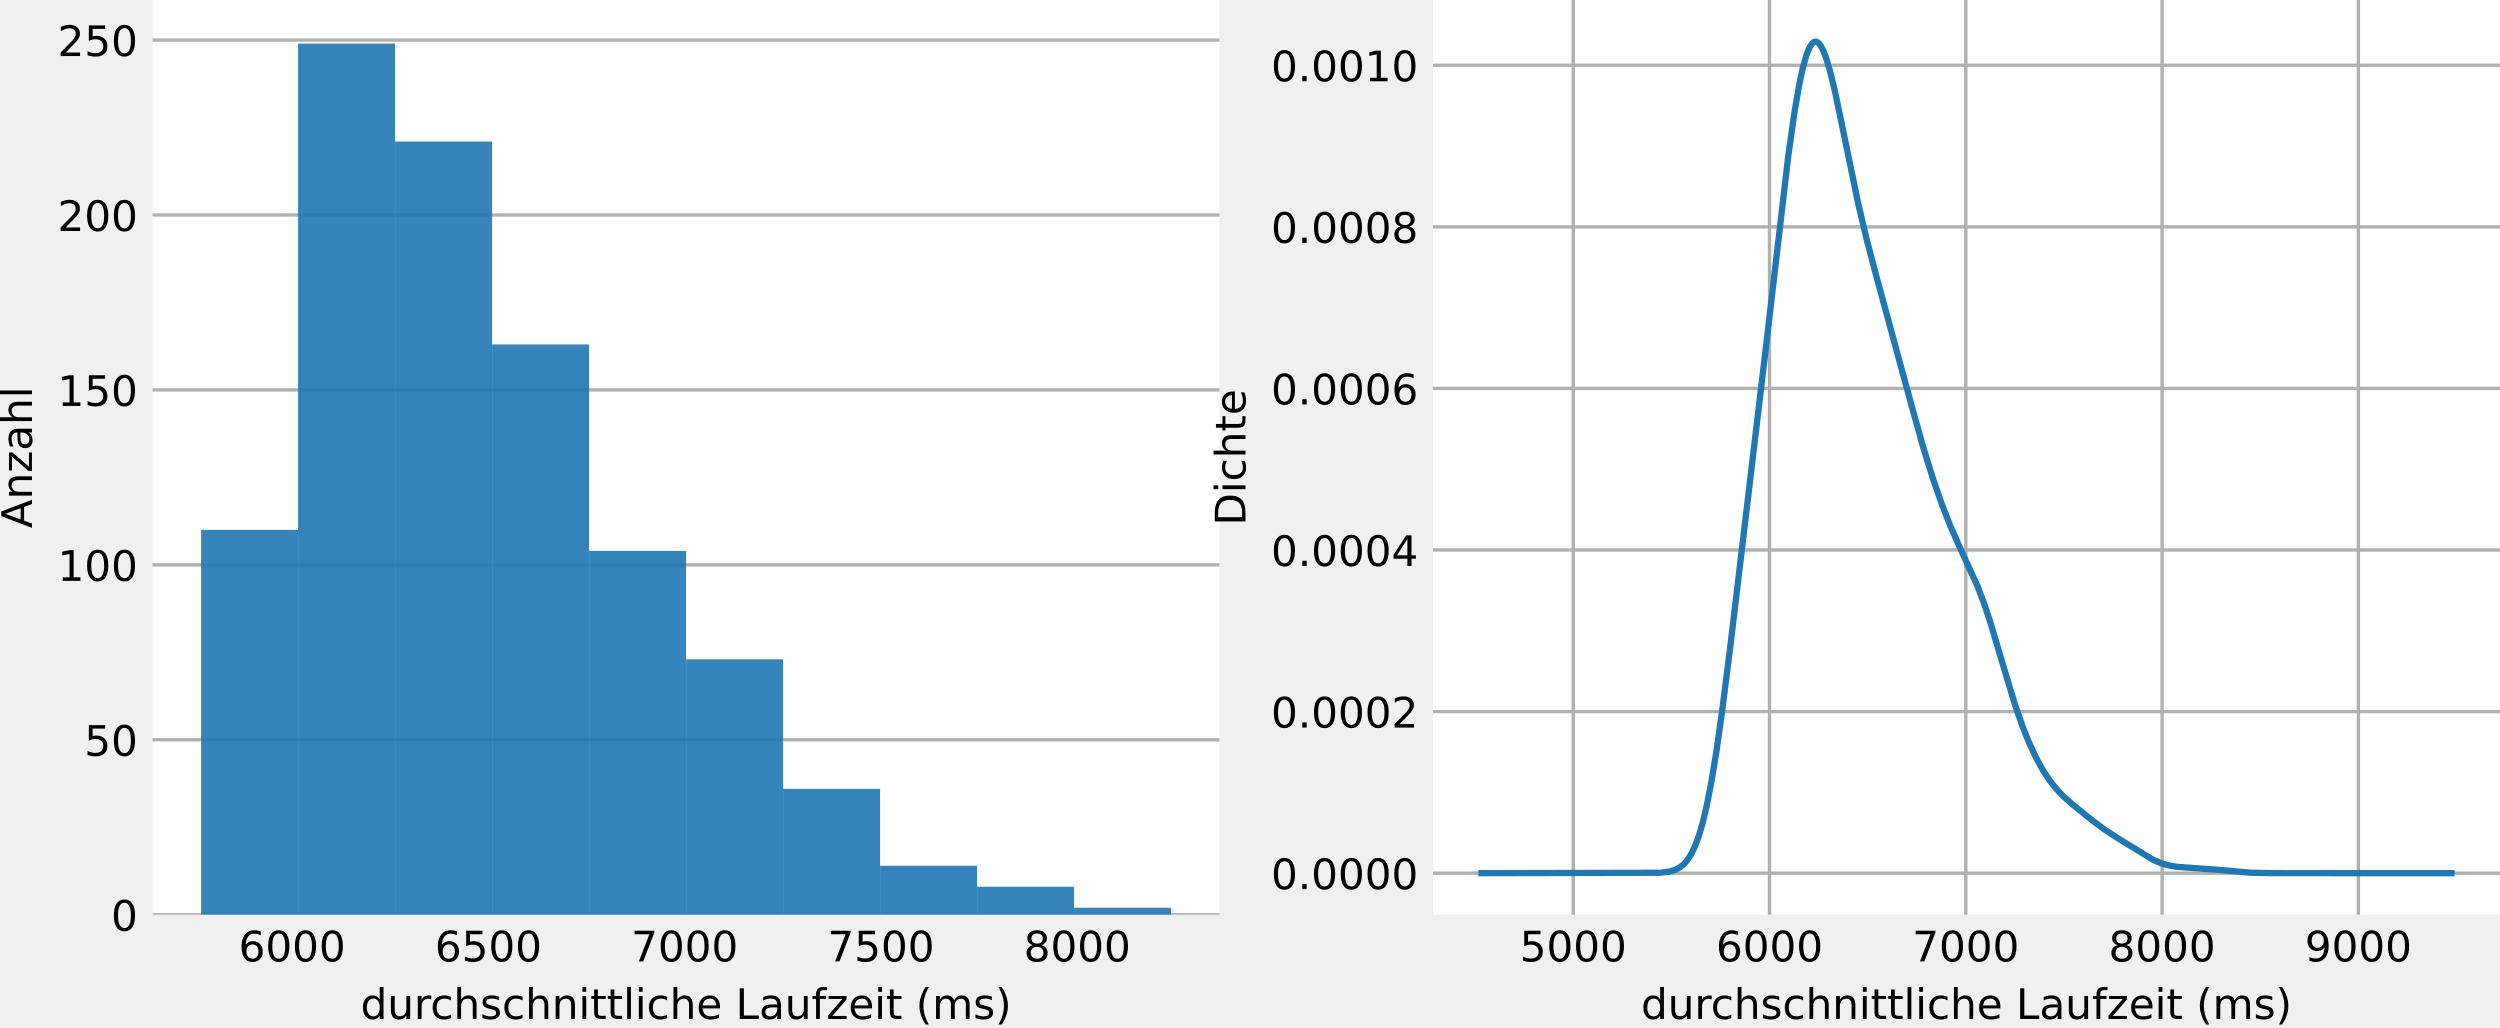
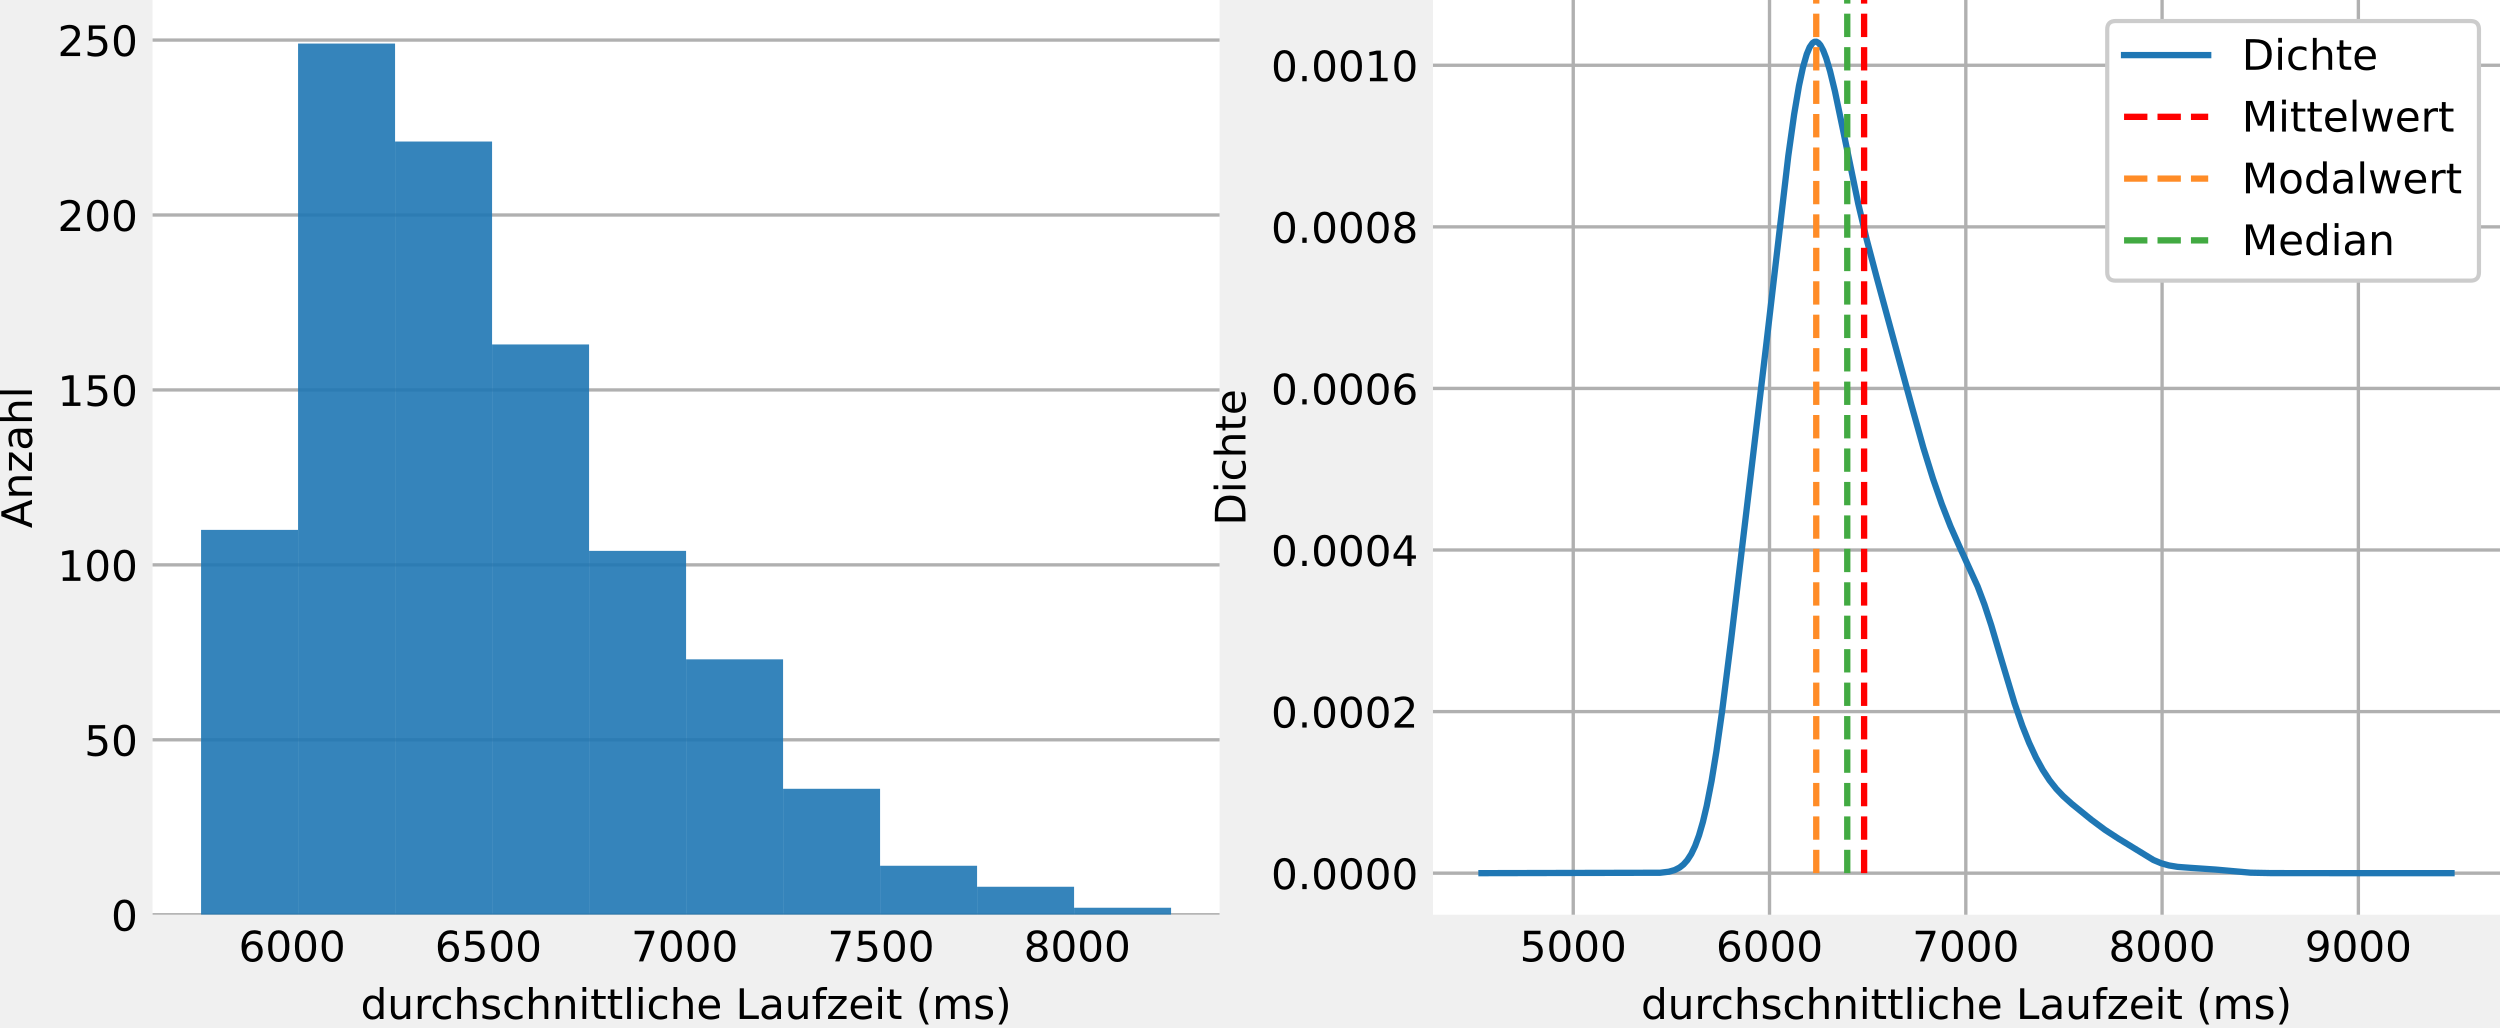
<svg xmlns="http://www.w3.org/2000/svg" xmlns:xlink="http://www.w3.org/1999/xlink" width="594.266pt" height="244.296pt" viewBox="0 0 594.266 244.296" version="1.1">
  <defs>
    <style type="text/css">*{stroke-linejoin: round; stroke-linecap: butt}</style>
  </defs>
  <g id="figure_1">
    <g id="patch_1">
      <path d="M 0 244.296  L 594.266 244.296  L 594.266 0  L 0 0  L 0 244.296  z " style="fill: none" />
    </g>
    <g id="axes_1">
      <g id="patch_2">
        <path d="M 36.266 217.44  L 289.902 217.44  L 289.902 0  L 36.266 0  z " style="fill: #ffffff" />
      </g>
      <g id="matplotlib.axis_1">
        <g id="xtick_1">
          <g id="line2d_1" />
          <g id="text_1">
            <g transform="translate(56.71836 228.5384)scale(0.1 -0.1)">
              <defs>
                <path id="DejaVuSans-36" d="M 2113 2584  Q 1688 2584 1439 2293  Q 1191 2003 1191 1497  Q 1191 994 1439 701  Q 1688 409 2113 409  Q 2538 409 2786 701  Q 3034 994 3034 1497  Q 3034 2003 2786 2293  Q 2538 2584 2113 2584  z M 3366 4563  L 3366 3988  Q 3128 4100 2886 4159  Q 2644 4219 2406 4219  Q 1781 4219 1451 3797  Q 1122 3375 1075 2522  Q 1259 2794 1537 2939  Q 1816 3084 2150 3084  Q 2853 3084 3261 2657  Q 3669 2231 3669 1497  Q 3669 778 3244 343  Q 2819 -91 2113 -91  Q 1303 -91 875 529  Q 447 1150 447 2328  Q 447 3434 972 4092  Q 1497 4750 2381 4750  Q 2619 4750 2861 4703  Q 3103 4656 3366 4563  z " transform="scale(0.015625)" />
                <path id="DejaVuSans-30" d="M 2034 4250  Q 1547 4250 1301 3770  Q 1056 3291 1056 2328  Q 1056 1369 1301 889  Q 1547 409 2034 409  Q 2525 409 2770 889  Q 3016 1369 3016 2328  Q 3016 3291 2770 3770  Q 2525 4250 2034 4250  z M 2034 4750  Q 2819 4750 3233 4129  Q 3647 3509 3647 2328  Q 3647 1150 3233 529  Q 2819 -91 2034 -91  Q 1250 -91 836 529  Q 422 1150 422 2328  Q 422 3509 836 4129  Q 1250 4750 2034 4750  z " transform="scale(0.015625)" />
              </defs>
              <use xlink:href="#DejaVuSans-36" />
              <use xlink:href="#DejaVuSans-30" x="63.623" />
              <use xlink:href="#DejaVuSans-30" x="127.246" />
              <use xlink:href="#DejaVuSans-30" x="190.869" />
            </g>
          </g>
        </g>
        <g id="xtick_2">
          <g id="line2d_2" />
          <g id="text_2">
            <g transform="translate(103.3753 228.5384)scale(0.1 -0.1)">
              <defs>
                <path id="DejaVuSans-35" d="M 691 4666  L 3169 4666  L 3169 4134  L 1269 4134  L 1269 2991  Q 1406 3038 1543 3061  Q 1681 3084 1819 3084  Q 2600 3084 3056 2656  Q 3513 2228 3513 1497  Q 3513 744 3044 326  Q 2575 -91 1722 -91  Q 1428 -91 1123 -41  Q 819 9 494 109  L 494 744  Q 775 591 1075 516  Q 1375 441 1709 441  Q 2250 441 2565 725  Q 2881 1009 2881 1497  Q 2881 1984 2565 2268  Q 2250 2553 1709 2553  Q 1456 2553 1204 2497  Q 953 2441 691 2322  L 691 4666  z " transform="scale(0.015625)" />
              </defs>
              <use xlink:href="#DejaVuSans-36" />
              <use xlink:href="#DejaVuSans-35" x="63.623" />
              <use xlink:href="#DejaVuSans-30" x="127.246" />
              <use xlink:href="#DejaVuSans-30" x="190.869" />
            </g>
          </g>
        </g>
        <g id="xtick_3">
          <g id="line2d_3" />
          <g id="text_3">
            <g transform="translate(150.0322 228.5384)scale(0.1 -0.1)">
              <defs>
                <path id="DejaVuSans-37" d="M 525 4666  L 3525 4666  L 3525 4397  L 1831 0  L 1172 0  L 2766 4134  L 525 4134  L 525 4666  z " transform="scale(0.015625)" />
              </defs>
              <use xlink:href="#DejaVuSans-37" />
              <use xlink:href="#DejaVuSans-30" x="63.623" />
              <use xlink:href="#DejaVuSans-30" x="127.246" />
              <use xlink:href="#DejaVuSans-30" x="190.869" />
            </g>
          </g>
        </g>
        <g id="xtick_4">
          <g id="line2d_4" />
          <g id="text_4">
            <g transform="translate(196.6891 228.5384)scale(0.1 -0.1)">
              <use xlink:href="#DejaVuSans-37" />
              <use xlink:href="#DejaVuSans-35" x="63.623" />
              <use xlink:href="#DejaVuSans-30" x="127.246" />
              <use xlink:href="#DejaVuSans-30" x="190.869" />
            </g>
          </g>
        </g>
        <g id="xtick_5">
          <g id="line2d_5" />
          <g id="text_5">
            <g transform="translate(243.3461 228.5384)scale(0.1 -0.1)">
              <defs>
                <path id="DejaVuSans-38" d="M 2034 2216  Q 1584 2216 1326 1975  Q 1069 1734 1069 1313  Q 1069 891 1326 650  Q 1584 409 2034 409  Q 2484 409 2743 651  Q 3003 894 3003 1313  Q 3003 1734 2745 1975  Q 2488 2216 2034 2216  z M 1403 2484  Q 997 2584 770 2862  Q 544 3141 544 3541  Q 544 4100 942 4425  Q 1341 4750 2034 4750  Q 2731 4750 3128 4425  Q 3525 4100 3525 3541  Q 3525 3141 3298 2862  Q 3072 2584 2669 2484  Q 3125 2378 3379 2068  Q 3634 1759 3634 1313  Q 3634 634 3220 271  Q 2806 -91 2034 -91  Q 1263 -91 848 271  Q 434 634 434 1313  Q 434 1759 690 2068  Q 947 2378 1403 2484  z M 1172 3481  Q 1172 3119 1398 2916  Q 1625 2713 2034 2713  Q 2441 2713 2670 2916  Q 2900 3119 2900 3481  Q 2900 3844 2670 4047  Q 2441 4250 2034 4250  Q 1625 4250 1398 4047  Q 1172 3844 1172 3481  z " transform="scale(0.015625)" />
              </defs>
              <use xlink:href="#DejaVuSans-38" />
              <use xlink:href="#DejaVuSans-30" x="63.623" />
              <use xlink:href="#DejaVuSans-30" x="127.246" />
              <use xlink:href="#DejaVuSans-30" x="190.869" />
            </g>
          </g>
        </g>
        <g id="text_6">
          <g transform="translate(85.72287 242.2166)scale(0.1 -0.1)">
            <defs>
              <path id="DejaVuSans-64" d="M 2906 2969  L 2906 4863  L 3481 4863  L 3481 0  L 2906 0  L 2906 525  Q 2725 213 2448 61  Q 2172 -91 1784 -91  Q 1150 -91 751 415  Q 353 922 353 1747  Q 353 2572 751 3078  Q 1150 3584 1784 3584  Q 2172 3584 2448 3432  Q 2725 3281 2906 2969  z M 947 1747  Q 947 1113 1208 752  Q 1469 391 1925 391  Q 2381 391 2643 752  Q 2906 1113 2906 1747  Q 2906 2381 2643 2742  Q 2381 3103 1925 3103  Q 1469 3103 1208 2742  Q 947 2381 947 1747  z " transform="scale(0.015625)" />
              <path id="DejaVuSans-75" d="M 544 1381  L 544 3500  L 1119 3500  L 1119 1403  Q 1119 906 1312 657  Q 1506 409 1894 409  Q 2359 409 2629 706  Q 2900 1003 2900 1516  L 2900 3500  L 3475 3500  L 3475 0  L 2900 0  L 2900 538  Q 2691 219 2414 64  Q 2138 -91 1772 -91  Q 1169 -91 856 284  Q 544 659 544 1381  z M 1991 3584  L 1991 3584  z " transform="scale(0.015625)" />
              <path id="DejaVuSans-72" d="M 2631 2963  Q 2534 3019 2420 3045  Q 2306 3072 2169 3072  Q 1681 3072 1420 2755  Q 1159 2438 1159 1844  L 1159 0  L 581 0  L 581 3500  L 1159 3500  L 1159 2956  Q 1341 3275 1631 3429  Q 1922 3584 2338 3584  Q 2397 3584 2469 3576  Q 2541 3569 2628 3553  L 2631 2963  z " transform="scale(0.015625)" />
              <path id="DejaVuSans-63" d="M 3122 3366  L 3122 2828  Q 2878 2963 2633 3030  Q 2388 3097 2138 3097  Q 1578 3097 1268 2742  Q 959 2388 959 1747  Q 959 1106 1268 751  Q 1578 397 2138 397  Q 2388 397 2633 464  Q 2878 531 3122 666  L 3122 134  Q 2881 22 2623 -34  Q 2366 -91 2075 -91  Q 1284 -91 818 406  Q 353 903 353 1747  Q 353 2603 823 3093  Q 1294 3584 2113 3584  Q 2378 3584 2631 3529  Q 2884 3475 3122 3366  z " transform="scale(0.015625)" />
              <path id="DejaVuSans-68" d="M 3513 2113  L 3513 0  L 2938 0  L 2938 2094  Q 2938 2591 2744 2837  Q 2550 3084 2163 3084  Q 1697 3084 1428 2787  Q 1159 2491 1159 1978  L 1159 0  L 581 0  L 581 4863  L 1159 4863  L 1159 2956  Q 1366 3272 1645 3428  Q 1925 3584 2291 3584  Q 2894 3584 3203 3211  Q 3513 2838 3513 2113  z " transform="scale(0.015625)" />
              <path id="DejaVuSans-73" d="M 2834 3397  L 2834 2853  Q 2591 2978 2328 3040  Q 2066 3103 1784 3103  Q 1356 3103 1142 2972  Q 928 2841 928 2578  Q 928 2378 1081 2264  Q 1234 2150 1697 2047  L 1894 2003  Q 2506 1872 2764 1633  Q 3022 1394 3022 966  Q 3022 478 2636 193  Q 2250 -91 1575 -91  Q 1294 -91 989 -36  Q 684 19 347 128  L 347 722  Q 666 556 975 473  Q 1284 391 1588 391  Q 1994 391 2212 530  Q 2431 669 2431 922  Q 2431 1156 2273 1281  Q 2116 1406 1581 1522  L 1381 1569  Q 847 1681 609 1914  Q 372 2147 372 2553  Q 372 3047 722 3315  Q 1072 3584 1716 3584  Q 2034 3584 2315 3537  Q 2597 3491 2834 3397  z " transform="scale(0.015625)" />
              <path id="DejaVuSans-6e" d="M 3513 2113  L 3513 0  L 2938 0  L 2938 2094  Q 2938 2591 2744 2837  Q 2550 3084 2163 3084  Q 1697 3084 1428 2787  Q 1159 2491 1159 1978  L 1159 0  L 581 0  L 581 3500  L 1159 3500  L 1159 2956  Q 1366 3272 1645 3428  Q 1925 3584 2291 3584  Q 2894 3584 3203 3211  Q 3513 2838 3513 2113  z " transform="scale(0.015625)" />
              <path id="DejaVuSans-69" d="M 603 3500  L 1178 3500  L 1178 0  L 603 0  L 603 3500  z M 603 4863  L 1178 4863  L 1178 4134  L 603 4134  L 603 4863  z " transform="scale(0.015625)" />
              <path id="DejaVuSans-74" d="M 1172 4494  L 1172 3500  L 2356 3500  L 2356 3053  L 1172 3053  L 1172 1153  Q 1172 725 1289 603  Q 1406 481 1766 481  L 2356 481  L 2356 0  L 1766 0  Q 1100 0 847 248  Q 594 497 594 1153  L 594 3053  L 172 3053  L 172 3500  L 594 3500  L 594 4494  L 1172 4494  z " transform="scale(0.015625)" />
              <path id="DejaVuSans-6c" d="M 603 4863  L 1178 4863  L 1178 0  L 603 0  L 603 4863  z " transform="scale(0.015625)" />
              <path id="DejaVuSans-65" d="M 3597 1894  L 3597 1613  L 953 1613  Q 991 1019 1311 708  Q 1631 397 2203 397  Q 2534 397 2845 478  Q 3156 559 3463 722  L 3463 178  Q 3153 47 2828 -22  Q 2503 -91 2169 -91  Q 1331 -91 842 396  Q 353 884 353 1716  Q 353 2575 817 3079  Q 1281 3584 2069 3584  Q 2775 3584 3186 3129  Q 3597 2675 3597 1894  z M 3022 2063  Q 3016 2534 2758 2815  Q 2500 3097 2075 3097  Q 1594 3097 1305 2825  Q 1016 2553 972 2059  L 3022 2063  z " transform="scale(0.015625)" />
              <path id="DejaVuSans-20" transform="scale(0.015625)" />
              <path id="DejaVuSans-4c" d="M 628 4666  L 1259 4666  L 1259 531  L 3531 531  L 3531 0  L 628 0  L 628 4666  z " transform="scale(0.015625)" />
              <path id="DejaVuSans-61" d="M 2194 1759  Q 1497 1759 1228 1600  Q 959 1441 959 1056  Q 959 750 1161 570  Q 1363 391 1709 391  Q 2188 391 2477 730  Q 2766 1069 2766 1631  L 2766 1759  L 2194 1759  z M 3341 1997  L 3341 0  L 2766 0  L 2766 531  Q 2569 213 2275 61  Q 1981 -91 1556 -91  Q 1019 -91 701 211  Q 384 513 384 1019  Q 384 1609 779 1909  Q 1175 2209 1959 2209  L 2766 2209  L 2766 2266  Q 2766 2663 2505 2880  Q 2244 3097 1772 3097  Q 1472 3097 1187 3025  Q 903 2953 641 2809  L 641 3341  Q 956 3463 1253 3523  Q 1550 3584 1831 3584  Q 2591 3584 2966 3190  Q 3341 2797 3341 1997  z " transform="scale(0.015625)" />
              <path id="DejaVuSans-66" d="M 2375 4863  L 2375 4384  L 1825 4384  Q 1516 4384 1395 4259  Q 1275 4134 1275 3809  L 1275 3500  L 2222 3500  L 2222 3053  L 1275 3053  L 1275 0  L 697 0  L 697 3053  L 147 3053  L 147 3500  L 697 3500  L 697 3744  Q 697 4328 969 4595  Q 1241 4863 1831 4863  L 2375 4863  z " transform="scale(0.015625)" />
              <path id="DejaVuSans-7a" d="M 353 3500  L 3084 3500  L 3084 2975  L 922 459  L 3084 459  L 3084 0  L 275 0  L 275 525  L 2438 3041  L 353 3041  L 353 3500  z " transform="scale(0.015625)" />
              <path id="DejaVuSans-28" d="M 1984 4856  Q 1566 4138 1362 3434  Q 1159 2731 1159 2009  Q 1159 1288 1364 580  Q 1569 -128 1984 -844  L 1484 -844  Q 1016 -109 783 600  Q 550 1309 550 2009  Q 550 2706 781 3412  Q 1013 4119 1484 4856  L 1984 4856  z " transform="scale(0.015625)" />
              <path id="DejaVuSans-6d" d="M 3328 2828  Q 3544 3216 3844 3400  Q 4144 3584 4550 3584  Q 5097 3584 5394 3201  Q 5691 2819 5691 2113  L 5691 0  L 5113 0  L 5113 2094  Q 5113 2597 4934 2840  Q 4756 3084 4391 3084  Q 3944 3084 3684 2787  Q 3425 2491 3425 1978  L 3425 0  L 2847 0  L 2847 2094  Q 2847 2600 2669 2842  Q 2491 3084 2119 3084  Q 1678 3084 1418 2786  Q 1159 2488 1159 1978  L 1159 0  L 581 0  L 581 3500  L 1159 3500  L 1159 2956  Q 1356 3278 1631 3431  Q 1906 3584 2284 3584  Q 2666 3584 2933 3390  Q 3200 3197 3328 2828  z " transform="scale(0.015625)" />
              <path id="DejaVuSans-29" d="M 513 4856  L 1013 4856  Q 1481 4119 1714 3412  Q 1947 2706 1947 2009  Q 1947 1309 1714 600  Q 1481 -109 1013 -844  L 513 -844  Q 928 -128 1133 580  Q 1338 1288 1338 2009  Q 1338 2731 1133 3434  Q 928 4138 513 4856  z " transform="scale(0.015625)" />
            </defs>
            <use xlink:href="#DejaVuSans-64" />
            <use xlink:href="#DejaVuSans-75" x="63.477" />
            <use xlink:href="#DejaVuSans-72" x="126.855" />
            <use xlink:href="#DejaVuSans-63" x="165.719" />
            <use xlink:href="#DejaVuSans-68" x="220.699" />
            <use xlink:href="#DejaVuSans-73" x="284.078" />
            <use xlink:href="#DejaVuSans-63" x="336.178" />
            <use xlink:href="#DejaVuSans-68" x="391.158" />
            <use xlink:href="#DejaVuSans-6e" x="454.537" />
            <use xlink:href="#DejaVuSans-69" x="517.916" />
            <use xlink:href="#DejaVuSans-74" x="545.699" />
            <use xlink:href="#DejaVuSans-74" x="584.908" />
            <use xlink:href="#DejaVuSans-6c" x="624.117" />
            <use xlink:href="#DejaVuSans-69" x="651.9" />
            <use xlink:href="#DejaVuSans-63" x="679.684" />
            <use xlink:href="#DejaVuSans-68" x="734.664" />
            <use xlink:href="#DejaVuSans-65" x="798.043" />
            <use xlink:href="#DejaVuSans-20" x="859.566" />
            <use xlink:href="#DejaVuSans-4c" x="891.354" />
            <use xlink:href="#DejaVuSans-61" x="947.066" />
            <use xlink:href="#DejaVuSans-75" x="1008.346" />
            <use xlink:href="#DejaVuSans-66" x="1071.725" />
            <use xlink:href="#DejaVuSans-7a" x="1106.93" />
            <use xlink:href="#DejaVuSans-65" x="1159.42" />
            <use xlink:href="#DejaVuSans-69" x="1220.943" />
            <use xlink:href="#DejaVuSans-74" x="1248.727" />
            <use xlink:href="#DejaVuSans-20" x="1287.936" />
            <use xlink:href="#DejaVuSans-28" x="1319.723" />
            <use xlink:href="#DejaVuSans-6d" x="1358.736" />
            <use xlink:href="#DejaVuSans-73" x="1456.148" />
            <use xlink:href="#DejaVuSans-29" x="1508.248" />
          </g>
        </g>
      </g>
      <g id="matplotlib.axis_2">
        <g id="ytick_1">
          <g id="line2d_6">
-             <path d="M 36.266 217.44  L 289.902 217.44  " clip-path="url(#p15958dda8f)" style="fill: none; stroke: #b0b0b0; stroke-width: 0.8; stroke-linecap: square" />
+             <path d="M 36.266 217.44  L 289.902 217.44  " clip-path="url(#p0831b4419a)" style="fill: none; stroke: #b0b0b0; stroke-width: 0.8; stroke-linecap: square" />
          </g>
          <g id="line2d_7" />
          <g id="text_7">
            <g transform="translate(26.40312 221.2392)scale(0.1 -0.1)">
              <use xlink:href="#DejaVuSans-30" />
            </g>
          </g>
        </g>
        <g id="ytick_2">
          <g id="line2d_8">
-             <path d="M 36.266 175.857  L 289.902 175.857  " clip-path="url(#p15958dda8f)" style="fill: none; stroke: #b0b0b0; stroke-width: 0.8; stroke-linecap: square" />
+             <path d="M 36.266 175.857  L 289.902 175.857  " clip-path="url(#p0831b4419a)" style="fill: none; stroke: #b0b0b0; stroke-width: 0.8; stroke-linecap: square" />
          </g>
          <g id="line2d_9" />
          <g id="text_8">
            <g transform="translate(20.04062 179.6557)scale(0.1 -0.1)">
              <use xlink:href="#DejaVuSans-35" />
              <use xlink:href="#DejaVuSans-30" x="63.623" />
            </g>
          </g>
        </g>
        <g id="ytick_3">
          <g id="line2d_10">
-             <path d="M 36.266 134.273  L 289.902 134.273  " clip-path="url(#p15958dda8f)" style="fill: none; stroke: #b0b0b0; stroke-width: 0.8; stroke-linecap: square" />
+             <path d="M 36.266 134.273  L 289.902 134.273  " clip-path="url(#p0831b4419a)" style="fill: none; stroke: #b0b0b0; stroke-width: 0.8; stroke-linecap: square" />
          </g>
          <g id="line2d_11" />
          <g id="text_9">
            <g transform="translate(13.67812 138.0723)scale(0.1 -0.1)">
              <defs>
                <path id="DejaVuSans-31" d="M 794 531  L 1825 531  L 1825 4091  L 703 3866  L 703 4441  L 1819 4666  L 2450 4666  L 2450 531  L 3481 531  L 3481 0  L 794 0  L 794 531  z " transform="scale(0.015625)" />
              </defs>
              <use xlink:href="#DejaVuSans-31" />
              <use xlink:href="#DejaVuSans-30" x="63.623" />
              <use xlink:href="#DejaVuSans-30" x="127.246" />
            </g>
          </g>
        </g>
        <g id="ytick_4">
          <g id="line2d_12">
-             <path d="M 36.266 92.69  L 289.902 92.69  " clip-path="url(#p15958dda8f)" style="fill: none; stroke: #b0b0b0; stroke-width: 0.8; stroke-linecap: square" />
+             <path d="M 36.266 92.69  L 289.902 92.69  " clip-path="url(#p0831b4419a)" style="fill: none; stroke: #b0b0b0; stroke-width: 0.8; stroke-linecap: square" />
          </g>
          <g id="line2d_13" />
          <g id="text_10">
            <g transform="translate(13.67812 96.48879)scale(0.1 -0.1)">
              <use xlink:href="#DejaVuSans-31" />
              <use xlink:href="#DejaVuSans-35" x="63.623" />
              <use xlink:href="#DejaVuSans-30" x="127.246" />
            </g>
          </g>
        </g>
        <g id="ytick_5">
          <g id="line2d_14">
-             <path d="M 36.266 51.106  L 289.902 51.106  " clip-path="url(#p15958dda8f)" style="fill: none; stroke: #b0b0b0; stroke-width: 0.8; stroke-linecap: square" />
+             <path d="M 36.266 51.106  L 289.902 51.106  " clip-path="url(#p0831b4419a)" style="fill: none; stroke: #b0b0b0; stroke-width: 0.8; stroke-linecap: square" />
          </g>
          <g id="line2d_15" />
          <g id="text_11">
            <g transform="translate(13.67812 54.90531)scale(0.1 -0.1)">
              <defs>
                <path id="DejaVuSans-32" d="M 1228 531  L 3431 531  L 3431 0  L 469 0  L 469 531  Q 828 903 1448 1529  Q 2069 2156 2228 2338  Q 2531 2678 2651 2914  Q 2772 3150 2772 3378  Q 2772 3750 2511 3984  Q 2250 4219 1831 4219  Q 1534 4219 1204 4116  Q 875 4013 500 3803  L 500 4441  Q 881 4594 1212 4672  Q 1544 4750 1819 4750  Q 2544 4750 2975 4387  Q 3406 4025 3406 3419  Q 3406 3131 3298 2873  Q 3191 2616 2906 2266  Q 2828 2175 2409 1742  Q 1991 1309 1228 531  z " transform="scale(0.015625)" />
              </defs>
              <use xlink:href="#DejaVuSans-32" />
              <use xlink:href="#DejaVuSans-30" x="63.623" />
              <use xlink:href="#DejaVuSans-30" x="127.246" />
            </g>
          </g>
        </g>
        <g id="ytick_6">
          <g id="line2d_16">
-             <path d="M 36.266 9.523  L 289.902 9.523  " clip-path="url(#p15958dda8f)" style="fill: none; stroke: #b0b0b0; stroke-width: 0.8; stroke-linecap: square" />
+             <path d="M 36.266 9.523  L 289.902 9.523  " clip-path="url(#p0831b4419a)" style="fill: none; stroke: #b0b0b0; stroke-width: 0.8; stroke-linecap: square" />
          </g>
          <g id="line2d_17" />
          <g id="text_12">
            <g transform="translate(13.67812 13.32184)scale(0.1 -0.1)">
              <use xlink:href="#DejaVuSans-32" />
              <use xlink:href="#DejaVuSans-35" x="63.623" />
              <use xlink:href="#DejaVuSans-30" x="127.246" />
            </g>
          </g>
        </g>
        <g id="text_13">
          <g transform="translate(7.598438 125.5552)rotate(-90)scale(0.1 -0.1)">
            <defs>
              <path id="DejaVuSans-41" d="M 2188 4044  L 1331 1722  L 3047 1722  L 2188 4044  z M 1831 4666  L 2547 4666  L 4325 0  L 3669 0  L 3244 1197  L 1141 1197  L 716 0  L 50 0  L 1831 4666  z " transform="scale(0.015625)" />
            </defs>
            <use xlink:href="#DejaVuSans-41" />
            <use xlink:href="#DejaVuSans-6e" x="68.408" />
            <use xlink:href="#DejaVuSans-7a" x="131.787" />
            <use xlink:href="#DejaVuSans-61" x="184.277" />
            <use xlink:href="#DejaVuSans-68" x="245.557" />
            <use xlink:href="#DejaVuSans-6c" x="308.936" />
          </g>
        </g>
      </g>
      <g id="patch_3">
-         <path d="M 47.795 217.44  L 70.852 217.44  L 70.852 125.956  L 47.795 125.956  z " clip-path="url(#p15958dda8f)" style="fill: #1f77b4; opacity: 0.9" />
+         <path d="M 47.795 217.44  L 70.852 217.44  L 70.852 125.956  L 47.795 125.956  z " clip-path="url(#p0831b4419a)" style="fill: #1f77b4; opacity: 0.9" />
      </g>
      <g id="patch_4">
-         <path d="M 70.852 217.44  L 93.91 217.44  L 93.91 10.354  L 70.852 10.354  z " clip-path="url(#p15958dda8f)" style="fill: #1f77b4; opacity: 0.9" />
+         <path d="M 70.852 217.44  L 93.91 217.44  L 93.91 10.354  L 70.852 10.354  z " clip-path="url(#p0831b4419a)" style="fill: #1f77b4; opacity: 0.9" />
      </g>
      <g id="patch_5">
-         <path d="M 93.91 217.44  L 116.968 217.44  L 116.968 33.641  L 93.91 33.641  z " clip-path="url(#p15958dda8f)" style="fill: #1f77b4; opacity: 0.9" />
+         <path d="M 93.91 217.44  L 116.968 217.44  L 116.968 33.641  L 93.91 33.641  z " clip-path="url(#p0831b4419a)" style="fill: #1f77b4; opacity: 0.9" />
      </g>
      <g id="patch_6">
-         <path d="M 116.968 217.44  L 140.026 217.44  L 140.026 81.878  L 116.968 81.878  z " clip-path="url(#p15958dda8f)" style="fill: #1f77b4; opacity: 0.9" />
+         <path d="M 116.968 217.44  L 140.026 217.44  L 140.026 81.878  L 116.968 81.878  z " clip-path="url(#p0831b4419a)" style="fill: #1f77b4; opacity: 0.9" />
      </g>
      <g id="patch_7">
-         <path d="M 140.026 217.44  L 163.084 217.44  L 163.084 130.946  L 140.026 130.946  z " clip-path="url(#p15958dda8f)" style="fill: #1f77b4; opacity: 0.9" />
+         <path d="M 140.026 217.44  L 163.084 217.44  L 163.084 130.946  L 140.026 130.946  z " clip-path="url(#p0831b4419a)" style="fill: #1f77b4; opacity: 0.9" />
      </g>
      <g id="patch_8">
-         <path d="M 163.084 217.44  L 186.142 217.44  L 186.142 156.728  L 163.084 156.728  z " clip-path="url(#p15958dda8f)" style="fill: #1f77b4; opacity: 0.9" />
+         <path d="M 163.084 217.44  L 186.142 217.44  L 186.142 156.728  L 163.084 156.728  z " clip-path="url(#p0831b4419a)" style="fill: #1f77b4; opacity: 0.9" />
      </g>
      <g id="patch_9">
-         <path d="M 186.142 217.44  L 209.2 217.44  L 209.2 187.5  L 186.142 187.5  z " clip-path="url(#p15958dda8f)" style="fill: #1f77b4; opacity: 0.9" />
+         <path d="M 186.142 217.44  L 209.2 217.44  L 209.2 187.5  L 186.142 187.5  z " clip-path="url(#p0831b4419a)" style="fill: #1f77b4; opacity: 0.9" />
      </g>
      <g id="patch_10">
-         <path d="M 209.2 217.44  L 232.257 217.44  L 232.257 205.797  L 209.2 205.797  z " clip-path="url(#p15958dda8f)" style="fill: #1f77b4; opacity: 0.9" />
+         <path d="M 209.2 217.44  L 232.257 217.44  L 232.257 205.797  L 209.2 205.797  z " clip-path="url(#p0831b4419a)" style="fill: #1f77b4; opacity: 0.9" />
      </g>
      <g id="patch_11">
-         <path d="M 232.257 217.44  L 255.315 217.44  L 255.315 210.787  L 232.257 210.787  z " clip-path="url(#p15958dda8f)" style="fill: #1f77b4; opacity: 0.9" />
+         <path d="M 232.257 217.44  L 255.315 217.44  L 255.315 210.787  L 232.257 210.787  z " clip-path="url(#p0831b4419a)" style="fill: #1f77b4; opacity: 0.9" />
      </g>
      <g id="patch_12">
-         <path d="M 255.315 217.44  L 278.373 217.44  L 278.373 215.777  L 255.315 215.777  z " clip-path="url(#p15958dda8f)" style="fill: #1f77b4; opacity: 0.9" />
+         <path d="M 255.315 217.44  L 278.373 217.44  L 278.373 215.777  L 255.315 215.777  z " clip-path="url(#p0831b4419a)" style="fill: #1f77b4; opacity: 0.9" />
      </g>
    </g>
    <g id="axes_2">
      <g id="patch_13">
        <path d="M 340.629 217.44  L 594.266 217.44  L 594.266 0  L 340.629 0  z " style="fill: #ffffff" />
      </g>
      <g id="matplotlib.axis_3">
        <g id="xtick_6">
          <g id="line2d_18">
-             <path d="M 373.97 217.44  L 373.97 0  " clip-path="url(#pf4545f07e8)" style="fill: none; stroke: #b0b0b0; stroke-width: 0.8; stroke-linecap: square" />
+             <path d="M 373.97 217.44  L 373.97 0  " clip-path="url(#p91dd4bf1b4)" style="fill: none; stroke: #b0b0b0; stroke-width: 0.8; stroke-linecap: square" />
          </g>
          <g id="line2d_19" />
          <g id="text_14">
            <g transform="translate(361.2453 228.5384)scale(0.1 -0.1)">
              <use xlink:href="#DejaVuSans-35" />
              <use xlink:href="#DejaVuSans-30" x="63.623" />
              <use xlink:href="#DejaVuSans-30" x="127.246" />
              <use xlink:href="#DejaVuSans-30" x="190.869" />
            </g>
          </g>
        </g>
        <g id="xtick_7">
          <g id="line2d_20">
-             <path d="M 420.627 217.44  L 420.627 0  " clip-path="url(#pf4545f07e8)" style="fill: none; stroke: #b0b0b0; stroke-width: 0.8; stroke-linecap: square" />
+             <path d="M 420.627 217.44  L 420.627 0  " clip-path="url(#p91dd4bf1b4)" style="fill: none; stroke: #b0b0b0; stroke-width: 0.8; stroke-linecap: square" />
          </g>
          <g id="line2d_21" />
          <g id="text_15">
            <g transform="translate(407.9022 228.5384)scale(0.1 -0.1)">
              <use xlink:href="#DejaVuSans-36" />
              <use xlink:href="#DejaVuSans-30" x="63.623" />
              <use xlink:href="#DejaVuSans-30" x="127.246" />
              <use xlink:href="#DejaVuSans-30" x="190.869" />
            </g>
          </g>
        </g>
        <g id="xtick_8">
          <g id="line2d_22">
-             <path d="M 467.284 217.44  L 467.284 0  " clip-path="url(#pf4545f07e8)" style="fill: none; stroke: #b0b0b0; stroke-width: 0.8; stroke-linecap: square" />
+             <path d="M 467.284 217.44  L 467.284 0  " clip-path="url(#p91dd4bf1b4)" style="fill: none; stroke: #b0b0b0; stroke-width: 0.8; stroke-linecap: square" />
          </g>
          <g id="line2d_23" />
          <g id="text_16">
            <g transform="translate(454.5591 228.5384)scale(0.1 -0.1)">
              <use xlink:href="#DejaVuSans-37" />
              <use xlink:href="#DejaVuSans-30" x="63.623" />
              <use xlink:href="#DejaVuSans-30" x="127.246" />
              <use xlink:href="#DejaVuSans-30" x="190.869" />
            </g>
          </g>
        </g>
        <g id="xtick_9">
          <g id="line2d_24">
-             <path d="M 513.941 217.44  L 513.941 0  " clip-path="url(#pf4545f07e8)" style="fill: none; stroke: #b0b0b0; stroke-width: 0.8; stroke-linecap: square" />
+             <path d="M 513.941 217.44  L 513.941 0  " clip-path="url(#p91dd4bf1b4)" style="fill: none; stroke: #b0b0b0; stroke-width: 0.8; stroke-linecap: square" />
          </g>
          <g id="line2d_25" />
          <g id="text_17">
            <g transform="translate(501.2161 228.5384)scale(0.1 -0.1)">
              <use xlink:href="#DejaVuSans-38" />
              <use xlink:href="#DejaVuSans-30" x="63.623" />
              <use xlink:href="#DejaVuSans-30" x="127.246" />
              <use xlink:href="#DejaVuSans-30" x="190.869" />
            </g>
          </g>
        </g>
        <g id="xtick_10">
          <g id="line2d_26">
-             <path d="M 560.598 217.44  L 560.598 0  " clip-path="url(#pf4545f07e8)" style="fill: none; stroke: #b0b0b0; stroke-width: 0.8; stroke-linecap: square" />
+             <path d="M 560.598 217.44  L 560.598 0  " clip-path="url(#p91dd4bf1b4)" style="fill: none; stroke: #b0b0b0; stroke-width: 0.8; stroke-linecap: square" />
          </g>
          <g id="line2d_27" />
          <g id="text_18">
            <g transform="translate(547.873 228.5384)scale(0.1 -0.1)">
              <defs>
                <path id="DejaVuSans-39" d="M 703 97  L 703 672  Q 941 559 1184 500  Q 1428 441 1663 441  Q 2288 441 2617 861  Q 2947 1281 2994 2138  Q 2813 1869 2534 1725  Q 2256 1581 1919 1581  Q 1219 1581 811 2004  Q 403 2428 403 3163  Q 403 3881 828 4315  Q 1253 4750 1959 4750  Q 2769 4750 3195 4129  Q 3622 3509 3622 2328  Q 3622 1225 3098 567  Q 2575 -91 1691 -91  Q 1453 -91 1209 -44  Q 966 3 703 97  z M 1959 2075  Q 2384 2075 2632 2365  Q 2881 2656 2881 3163  Q 2881 3666 2632 3958  Q 2384 4250 1959 4250  Q 1534 4250 1286 3958  Q 1038 3666 1038 3163  Q 1038 2656 1286 2365  Q 1534 2075 1959 2075  z " transform="scale(0.015625)" />
              </defs>
              <use xlink:href="#DejaVuSans-39" />
              <use xlink:href="#DejaVuSans-30" x="63.623" />
              <use xlink:href="#DejaVuSans-30" x="127.246" />
              <use xlink:href="#DejaVuSans-30" x="190.869" />
            </g>
          </g>
        </g>
        <g id="text_19">
          <g transform="translate(390.0865 242.2166)scale(0.1 -0.1)">
            <use xlink:href="#DejaVuSans-64" />
            <use xlink:href="#DejaVuSans-75" x="63.477" />
            <use xlink:href="#DejaVuSans-72" x="126.855" />
            <use xlink:href="#DejaVuSans-63" x="165.719" />
            <use xlink:href="#DejaVuSans-68" x="220.699" />
            <use xlink:href="#DejaVuSans-73" x="284.078" />
            <use xlink:href="#DejaVuSans-63" x="336.178" />
            <use xlink:href="#DejaVuSans-68" x="391.158" />
            <use xlink:href="#DejaVuSans-6e" x="454.537" />
            <use xlink:href="#DejaVuSans-69" x="517.916" />
            <use xlink:href="#DejaVuSans-74" x="545.699" />
            <use xlink:href="#DejaVuSans-74" x="584.908" />
            <use xlink:href="#DejaVuSans-6c" x="624.117" />
            <use xlink:href="#DejaVuSans-69" x="651.9" />
            <use xlink:href="#DejaVuSans-63" x="679.684" />
            <use xlink:href="#DejaVuSans-68" x="734.664" />
            <use xlink:href="#DejaVuSans-65" x="798.043" />
            <use xlink:href="#DejaVuSans-20" x="859.566" />
            <use xlink:href="#DejaVuSans-4c" x="891.354" />
            <use xlink:href="#DejaVuSans-61" x="947.066" />
            <use xlink:href="#DejaVuSans-75" x="1008.346" />
            <use xlink:href="#DejaVuSans-66" x="1071.725" />
            <use xlink:href="#DejaVuSans-7a" x="1106.93" />
            <use xlink:href="#DejaVuSans-65" x="1159.42" />
            <use xlink:href="#DejaVuSans-69" x="1220.943" />
            <use xlink:href="#DejaVuSans-74" x="1248.727" />
            <use xlink:href="#DejaVuSans-20" x="1287.936" />
            <use xlink:href="#DejaVuSans-28" x="1319.723" />
            <use xlink:href="#DejaVuSans-6d" x="1358.736" />
            <use xlink:href="#DejaVuSans-73" x="1456.148" />
            <use xlink:href="#DejaVuSans-29" x="1508.248" />
          </g>
        </g>
      </g>
      <g id="matplotlib.axis_4">
        <g id="ytick_7">
          <g id="line2d_28">
-             <path d="M 340.629 207.556  L 594.266 207.556  " clip-path="url(#pf4545f07e8)" style="fill: none; stroke: #b0b0b0; stroke-width: 0.8; stroke-linecap: square" />
+             <path d="M 340.629 207.556  L 594.266 207.556  " clip-path="url(#p91dd4bf1b4)" style="fill: none; stroke: #b0b0b0; stroke-width: 0.8; stroke-linecap: square" />
          </g>
          <g id="line2d_29" />
          <g id="text_20">
            <g transform="translate(302.1386 211.3556)scale(0.1 -0.1)">
              <defs>
                <path id="DejaVuSans-2e" d="M 684 794  L 1344 794  L 1344 0  L 684 0  L 684 794  z " transform="scale(0.015625)" />
              </defs>
              <use xlink:href="#DejaVuSans-30" />
              <use xlink:href="#DejaVuSans-2e" x="63.623" />
              <use xlink:href="#DejaVuSans-30" x="95.41" />
              <use xlink:href="#DejaVuSans-30" x="159.033" />
              <use xlink:href="#DejaVuSans-30" x="222.656" />
              <use xlink:href="#DejaVuSans-30" x="286.279" />
            </g>
          </g>
        </g>
        <g id="ytick_8">
          <g id="line2d_30">
-             <path d="M 340.629 169.149  L 594.266 169.149  " clip-path="url(#pf4545f07e8)" style="fill: none; stroke: #b0b0b0; stroke-width: 0.8; stroke-linecap: square" />
+             <path d="M 340.629 169.149  L 594.266 169.149  " clip-path="url(#p91dd4bf1b4)" style="fill: none; stroke: #b0b0b0; stroke-width: 0.8; stroke-linecap: square" />
          </g>
          <g id="line2d_31" />
          <g id="text_21">
            <g transform="translate(302.1386 172.948)scale(0.1 -0.1)">
              <use xlink:href="#DejaVuSans-30" />
              <use xlink:href="#DejaVuSans-2e" x="63.623" />
              <use xlink:href="#DejaVuSans-30" x="95.41" />
              <use xlink:href="#DejaVuSans-30" x="159.033" />
              <use xlink:href="#DejaVuSans-30" x="222.656" />
              <use xlink:href="#DejaVuSans-32" x="286.279" />
            </g>
          </g>
        </g>
        <g id="ytick_9">
          <g id="line2d_32">
-             <path d="M 340.629 130.741  L 594.266 130.741  " clip-path="url(#pf4545f07e8)" style="fill: none; stroke: #b0b0b0; stroke-width: 0.8; stroke-linecap: square" />
+             <path d="M 340.629 130.741  L 594.266 130.741  " clip-path="url(#p91dd4bf1b4)" style="fill: none; stroke: #b0b0b0; stroke-width: 0.8; stroke-linecap: square" />
          </g>
          <g id="line2d_33" />
          <g id="text_22">
            <g transform="translate(302.1386 134.5404)scale(0.1 -0.1)">
              <defs>
                <path id="DejaVuSans-34" d="M 2419 4116  L 825 1625  L 2419 1625  L 2419 4116  z M 2253 4666  L 3047 4666  L 3047 1625  L 3713 1625  L 3713 1100  L 3047 1100  L 3047 0  L 2419 0  L 2419 1100  L 313 1100  L 313 1709  L 2253 4666  z " transform="scale(0.015625)" />
              </defs>
              <use xlink:href="#DejaVuSans-30" />
              <use xlink:href="#DejaVuSans-2e" x="63.623" />
              <use xlink:href="#DejaVuSans-30" x="95.41" />
              <use xlink:href="#DejaVuSans-30" x="159.033" />
              <use xlink:href="#DejaVuSans-30" x="222.656" />
              <use xlink:href="#DejaVuSans-34" x="286.279" />
            </g>
          </g>
        </g>
        <g id="ytick_10">
          <g id="line2d_34">
-             <path d="M 340.629 92.334  L 594.266 92.334  " clip-path="url(#pf4545f07e8)" style="fill: none; stroke: #b0b0b0; stroke-width: 0.8; stroke-linecap: square" />
+             <path d="M 340.629 92.334  L 594.266 92.334  " clip-path="url(#p91dd4bf1b4)" style="fill: none; stroke: #b0b0b0; stroke-width: 0.8; stroke-linecap: square" />
          </g>
          <g id="line2d_35" />
          <g id="text_23">
            <g transform="translate(302.1386 96.1328)scale(0.1 -0.1)">
              <use xlink:href="#DejaVuSans-30" />
              <use xlink:href="#DejaVuSans-2e" x="63.623" />
              <use xlink:href="#DejaVuSans-30" x="95.41" />
              <use xlink:href="#DejaVuSans-30" x="159.033" />
              <use xlink:href="#DejaVuSans-30" x="222.656" />
              <use xlink:href="#DejaVuSans-36" x="286.279" />
            </g>
          </g>
        </g>
        <g id="ytick_11">
          <g id="line2d_36">
-             <path d="M 340.629 53.926  L 594.266 53.926  " clip-path="url(#pf4545f07e8)" style="fill: none; stroke: #b0b0b0; stroke-width: 0.8; stroke-linecap: square" />
+             <path d="M 340.629 53.926  L 594.266 53.926  " clip-path="url(#p91dd4bf1b4)" style="fill: none; stroke: #b0b0b0; stroke-width: 0.8; stroke-linecap: square" />
          </g>
          <g id="line2d_37" />
          <g id="text_24">
            <g transform="translate(302.1386 57.7252)scale(0.1 -0.1)">
              <use xlink:href="#DejaVuSans-30" />
              <use xlink:href="#DejaVuSans-2e" x="63.623" />
              <use xlink:href="#DejaVuSans-30" x="95.41" />
              <use xlink:href="#DejaVuSans-30" x="159.033" />
              <use xlink:href="#DejaVuSans-30" x="222.656" />
              <use xlink:href="#DejaVuSans-38" x="286.279" />
            </g>
          </g>
        </g>
        <g id="ytick_12">
          <g id="line2d_38">
-             <path d="M 340.629 15.518  L 594.266 15.518  " clip-path="url(#pf4545f07e8)" style="fill: none; stroke: #b0b0b0; stroke-width: 0.8; stroke-linecap: square" />
+             <path d="M 340.629 15.518  L 594.266 15.518  " clip-path="url(#p91dd4bf1b4)" style="fill: none; stroke: #b0b0b0; stroke-width: 0.8; stroke-linecap: square" />
          </g>
          <g id="line2d_39" />
          <g id="text_25">
            <g transform="translate(302.1386 19.31761)scale(0.1 -0.1)">
              <use xlink:href="#DejaVuSans-30" />
              <use xlink:href="#DejaVuSans-2e" x="63.623" />
              <use xlink:href="#DejaVuSans-30" x="95.41" />
              <use xlink:href="#DejaVuSans-30" x="159.033" />
              <use xlink:href="#DejaVuSans-31" x="222.656" />
              <use xlink:href="#DejaVuSans-30" x="286.279" />
            </g>
          </g>
        </g>
        <g id="text_26">
          <g transform="translate(296.0589 124.9137)rotate(-90)scale(0.1 -0.1)">
            <defs>
              <path id="DejaVuSans-44" d="M 1259 4147  L 1259 519  L 2022 519  Q 2988 519 3436 956  Q 3884 1394 3884 2338  Q 3884 3275 3436 3711  Q 2988 4147 2022 4147  L 1259 4147  z M 628 4666  L 1925 4666  Q 3281 4666 3915 4102  Q 4550 3538 4550 2338  Q 4550 1131 3912 565  Q 3275 0 1925 0  L 628 0  L 628 4666  z " transform="scale(0.015625)" />
            </defs>
            <use xlink:href="#DejaVuSans-44" />
            <use xlink:href="#DejaVuSans-69" x="77.002" />
            <use xlink:href="#DejaVuSans-63" x="104.785" />
            <use xlink:href="#DejaVuSans-68" x="159.766" />
            <use xlink:href="#DejaVuSans-74" x="223.145" />
            <use xlink:href="#DejaVuSans-65" x="262.354" />
          </g>
        </g>
      </g>
      <g id="line2d_40">
-         <path d="M 352.158 207.556  L 394.627 207.458  L 396.704 207.209  L 398.089 206.814  L 399.243 206.225  L 400.167 205.498  L 401.09 204.46  L 402.013 203.024  L 402.936 201.096  L 403.859 198.584  L 404.783 195.409  L 405.706 191.51  L 406.86 185.585  L 408.014 178.524  L 409.399 168.747  L 411.476 152.24  L 419.785 82.463  L 425.094 37.012  L 426.479 27.174  L 427.633 20.39  L 428.556 16.078  L 429.479 12.864  L 430.172 11.211  L 430.864 10.219  L 431.326 9.923  L 431.787 9.915  L 432.249 10.186  L 432.711 10.725  L 433.403 12.01  L 434.095 13.816  L 435.019 16.923  L 436.173 21.687  L 438.019 30.518  L 441.712 48.411  L 443.789 57.192  L 446.098 65.925  L 454.407 96.472  L 457.176 106.373  L 459.485 113.804  L 461.562 119.786  L 463.639 125.099  L 465.716 129.799  L 470.102 139.417  L 471.717 143.707  L 473.333 148.625  L 475.872 157.208  L 478.873 167.178  L 480.719 172.527  L 482.335 176.575  L 483.95 180.053  L 485.566 183.004  L 487.182 185.475  L 488.797 187.521  L 490.413 189.225  L 492.49 191.092  L 497.106 194.836  L 500.338 197.24  L 503.569 199.341  L 511.878 204.425  L 513.725 205.197  L 515.571 205.721  L 517.648 206.062  L 520.649 206.287  L 526.65 206.699  L 534.959 207.442  L 540.037 207.546  L 562.195 207.556  L 582.737 207.556  L 582.737 207.556  " clip-path="url(#pf4545f07e8)" style="fill: none; stroke: #1f77b4; stroke-width: 1.5; stroke-linecap: square" />
+         <path d="M 352.158 207.556  L 394.627 207.458  L 396.704 207.209  L 398.089 206.814  L 399.243 206.225  L 400.167 205.498  L 401.09 204.46  L 402.013 203.024  L 402.936 201.096  L 403.859 198.584  L 404.783 195.409  L 405.706 191.51  L 406.86 185.585  L 408.014 178.524  L 409.399 168.747  L 411.476 152.24  L 419.785 82.463  L 425.094 37.012  L 426.479 27.174  L 427.633 20.39  L 428.556 16.078  L 429.479 12.864  L 430.172 11.211  L 430.864 10.219  L 431.326 9.923  L 431.787 9.915  L 432.249 10.186  L 432.711 10.725  L 433.403 12.01  L 434.095 13.816  L 435.019 16.923  L 436.173 21.687  L 438.019 30.518  L 441.712 48.411  L 443.789 57.192  L 446.098 65.925  L 454.407 96.472  L 457.176 106.373  L 459.485 113.804  L 461.562 119.786  L 463.639 125.099  L 465.716 129.799  L 470.102 139.417  L 471.717 143.707  L 473.333 148.625  L 475.872 157.208  L 478.873 167.178  L 480.719 172.527  L 482.335 176.575  L 483.95 180.053  L 485.566 183.004  L 487.182 185.475  L 488.797 187.521  L 490.413 189.225  L 492.49 191.092  L 497.106 194.836  L 500.338 197.24  L 503.569 199.341  L 511.878 204.425  L 513.725 205.197  L 515.571 205.721  L 517.648 206.062  L 520.649 206.287  L 526.65 206.699  L 534.959 207.442  L 540.037 207.546  L 562.195 207.556  L 582.737 207.556  L 582.737 207.556  " clip-path="url(#p91dd4bf1b4)" style="fill: none; stroke: #1f77b4; stroke-width: 1.5; stroke-linecap: square" />
+       </g>
+       <g id="line2d_41">
+         <path d="M 443.112 207.556  L 443.112 -1  " clip-path="url(#p91dd4bf1b4)" style="fill: none; stroke-dasharray: 5.55,2.4; stroke-dashoffset: 0; stroke: #ff0000; stroke-width: 1.5" />
+       </g>
+       <g id="line2d_42">
+         <path d="M 431.732 207.556  L 431.732 -1  " clip-path="url(#p91dd4bf1b4)" style="fill: none; stroke-dasharray: 5.55,2.4; stroke-dashoffset: 0; stroke: #ff8c27; stroke-width: 1.5" />
+       </g>
+       <g id="line2d_43">
+         <path d="M 439.103 207.556  L 439.103 -1  " clip-path="url(#p91dd4bf1b4)" style="fill: none; stroke-dasharray: 5.55,2.4; stroke-dashoffset: 0; stroke: #42aa42; stroke-width: 1.5" />
+       </g>
+       <g id="legend_1">
+         <g id="patch_14">
+           <path d="M 502.902 66.713  L 587.266 66.713  Q 589.266 66.713 589.266 64.713  L 589.266 7  Q 589.266 5 587.266 5  L 502.902 5  Q 500.902 5 500.902 7  L 500.902 64.713  Q 500.902 66.713 502.902 66.713  z " style="fill: #ffffff; stroke: #cccccc; stroke-linejoin: miter" />
+         </g>
+         <g id="line2d_44">
+           <path d="M 504.902 13.098  L 514.902 13.098  L 524.902 13.098  " style="fill: none; stroke: #1f77b4; stroke-width: 1.5; stroke-linecap: square" />
+         </g>
+         <g id="text_27">
+           <g transform="translate(532.9016 16.59844)scale(0.1 -0.1)">
+             <use xlink:href="#DejaVuSans-44" />
+             <use xlink:href="#DejaVuSans-69" x="77.002" />
+             <use xlink:href="#DejaVuSans-63" x="104.785" />
+             <use xlink:href="#DejaVuSans-68" x="159.766" />
+             <use xlink:href="#DejaVuSans-74" x="223.145" />
+             <use xlink:href="#DejaVuSans-65" x="262.354" />
+           </g>
+         </g>
+         <g id="line2d_45">
+           <path d="M 504.902 27.777  L 514.902 27.777  L 524.902 27.777  " style="fill: none; stroke-dasharray: 5.55,2.4; stroke-dashoffset: 0; stroke: #ff0000; stroke-width: 1.5" />
+         </g>
+         <g id="text_28">
+           <g transform="translate(532.9016 31.27656)scale(0.1 -0.1)">
+             <defs>
+               <path id="DejaVuSans-4d" d="M 628 4666  L 1569 4666  L 2759 1491  L 3956 4666  L 4897 4666  L 4897 0  L 4281 0  L 4281 4097  L 3078 897  L 2444 897  L 1241 4097  L 1241 0  L 628 0  L 628 4666  z " transform="scale(0.015625)" />
+               <path id="DejaVuSans-77" d="M 269 3500  L 844 3500  L 1563 769  L 2278 3500  L 2956 3500  L 3675 769  L 4391 3500  L 4966 3500  L 4050 0  L 3372 0  L 2619 2869  L 1863 0  L 1184 0  L 269 3500  z " transform="scale(0.015625)" />
+             </defs>
+             <use xlink:href="#DejaVuSans-4d" />
+             <use xlink:href="#DejaVuSans-69" x="86.279" />
+             <use xlink:href="#DejaVuSans-74" x="114.062" />
+             <use xlink:href="#DejaVuSans-74" x="153.271" />
+             <use xlink:href="#DejaVuSans-65" x="192.48" />
+             <use xlink:href="#DejaVuSans-6c" x="254.004" />
+             <use xlink:href="#DejaVuSans-77" x="281.787" />
+             <use xlink:href="#DejaVuSans-65" x="363.574" />
+             <use xlink:href="#DejaVuSans-72" x="425.098" />
+             <use xlink:href="#DejaVuSans-74" x="466.211" />
+           </g>
+         </g>
+         <g id="line2d_46">
+           <path d="M 504.902 42.455  L 514.902 42.455  L 524.902 42.455  " style="fill: none; stroke-dasharray: 5.55,2.4; stroke-dashoffset: 0; stroke: #ff8c27; stroke-width: 1.5" />
+         </g>
+         <g id="text_29">
+           <g transform="translate(532.9016 45.95469)scale(0.1 -0.1)">
+             <defs>
+               <path id="DejaVuSans-6f" d="M 1959 3097  Q 1497 3097 1228 2736  Q 959 2375 959 1747  Q 959 1119 1226 758  Q 1494 397 1959 397  Q 2419 397 2687 759  Q 2956 1122 2956 1747  Q 2956 2369 2687 2733  Q 2419 3097 1959 3097  z M 1959 3584  Q 2709 3584 3137 3096  Q 3566 2609 3566 1747  Q 3566 888 3137 398  Q 2709 -91 1959 -91  Q 1206 -91 779 398  Q 353 888 353 1747  Q 353 2609 779 3096  Q 1206 3584 1959 3584  z " transform="scale(0.015625)" />
+             </defs>
+             <use xlink:href="#DejaVuSans-4d" />
+             <use xlink:href="#DejaVuSans-6f" x="86.279" />
+             <use xlink:href="#DejaVuSans-64" x="147.461" />
+             <use xlink:href="#DejaVuSans-61" x="210.938" />
+             <use xlink:href="#DejaVuSans-6c" x="272.217" />
+             <use xlink:href="#DejaVuSans-77" x="300" />
+             <use xlink:href="#DejaVuSans-65" x="381.787" />
+             <use xlink:href="#DejaVuSans-72" x="443.311" />
+             <use xlink:href="#DejaVuSans-74" x="484.424" />
+           </g>
+         </g>
+         <g id="line2d_47">
+           <path d="M 504.902 57.133  L 514.902 57.133  L 524.902 57.133  " style="fill: none; stroke-dasharray: 5.55,2.4; stroke-dashoffset: 0; stroke: #42aa42; stroke-width: 1.5" />
+         </g>
+         <g id="text_30">
+           <g transform="translate(532.9016 60.63281)scale(0.1 -0.1)">
+             <use xlink:href="#DejaVuSans-4d" />
+             <use xlink:href="#DejaVuSans-65" x="86.279" />
+             <use xlink:href="#DejaVuSans-64" x="147.803" />
+             <use xlink:href="#DejaVuSans-69" x="211.279" />
+             <use xlink:href="#DejaVuSans-61" x="239.062" />
+             <use xlink:href="#DejaVuSans-6e" x="300.342" />
+           </g>
+         </g>
      </g>
    </g>
  </g>
  <defs>
-     <clipPath id="p15958dda8f">
+     <clipPath id="p0831b4419a">
      <rect x="36.266" y="0" width="253.636" height="217.44" />
    </clipPath>
-     <clipPath id="pf4545f07e8">
+     <clipPath id="p91dd4bf1b4">
      <rect x="340.629" y="0" width="253.636" height="217.44" />
    </clipPath>
  </defs>
</svg>
